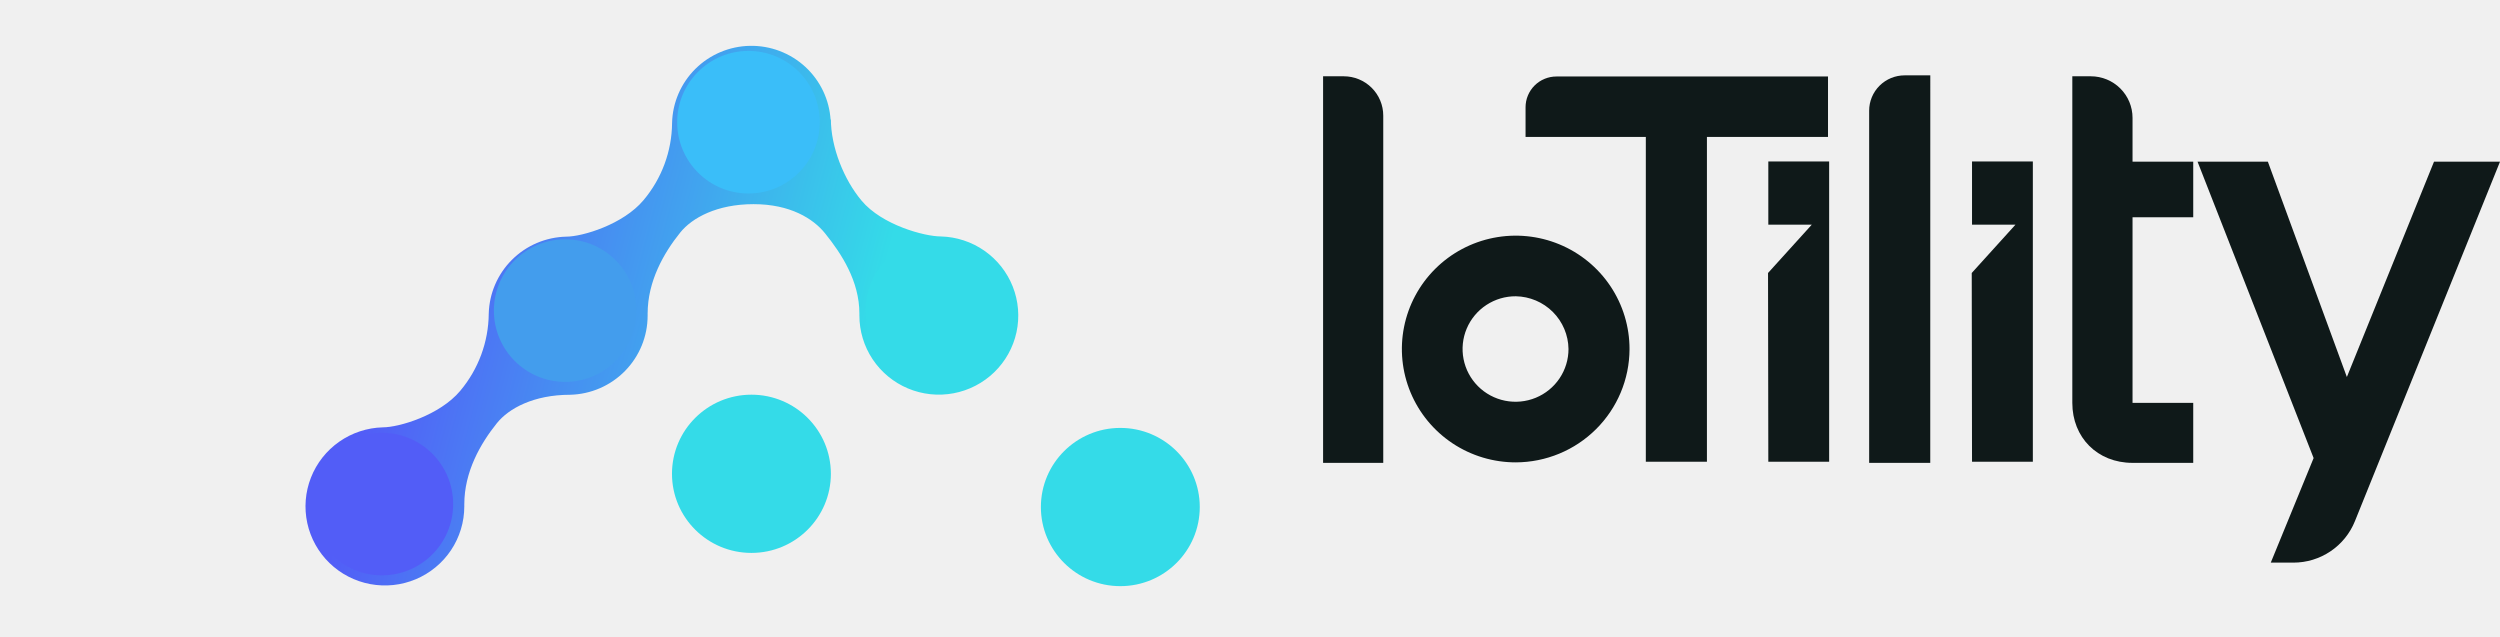
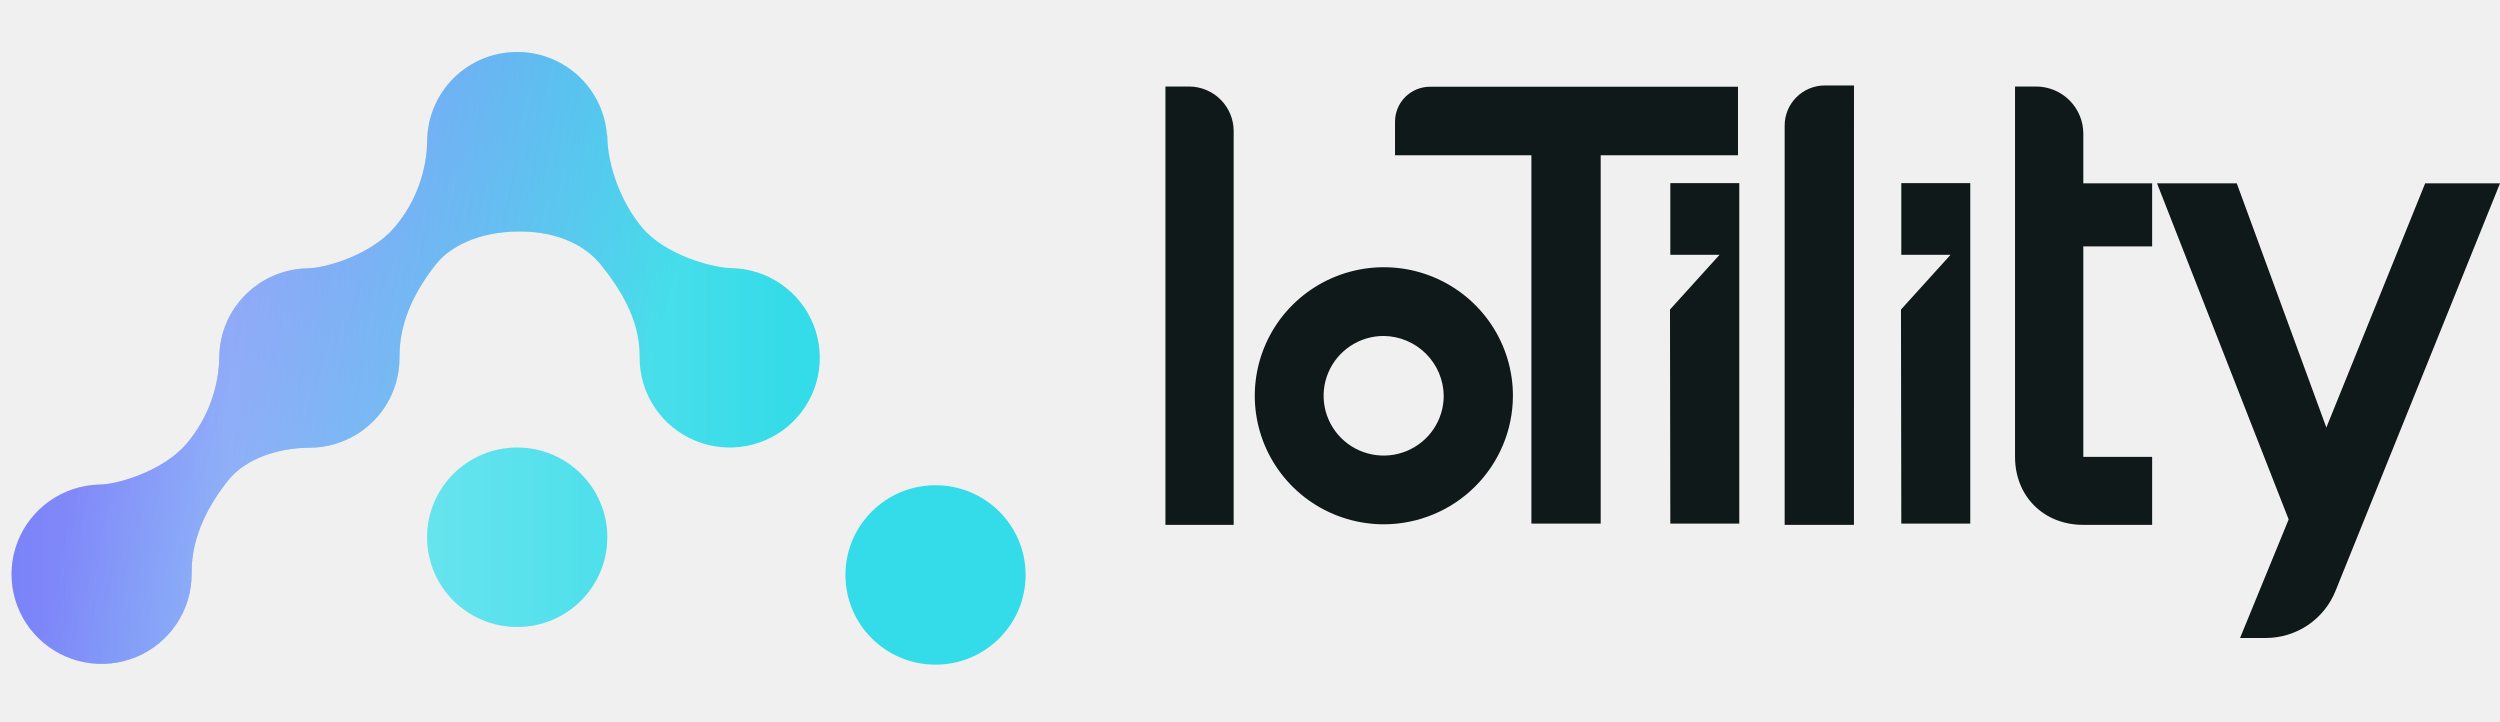
- <svg xmlns="http://www.w3.org/2000/svg" width="491" height="125" viewBox="0 46 491 125" fill="none">
+ <svg xmlns="http://www.w3.org/2000/svg" width="433" height="125" viewBox="58 46 433 125" fill="none">
  <style>
-         /* 1. Wave &amp; Z-Axis Expansion for Connected Dots */
-         @keyframes waveExpand {
- 
-             0%,
-             100% {
-                 transform: scale(1);
-                 opacity: 0.3;
-             }
- 
-             50% {
-                 transform: scale(1.4);
-                 opacity: 0.6;
-                 filter: blur(1px);
-             }
-         }
- 
-         /* 2. Floating Wave Animation for the whole arch */
-         @keyframes floatWave {
- 
-             0%,
-             100% {
-                 transform: translateY(0px);
-             }
- 
-             50% {
-                 transform: translateY(-8px);
-             }
-         }
- 
-         /* 3. Smooth Radar Pulse for separate dots */
-         @keyframes radarPing {
-             0% {
-                 transform: scale(1);
-                 opacity: 0.6;
-                 stroke-width: 2;
-             }
- 
-             100% {
-                 transform: scale(2.2);
-                 opacity: 0;
-                 stroke-width: 0.5;
-             }
-         }
- 
-         /* 4. Gentle breathing for the wordmark text */
-         @keyframes brandPulse {
- 
-             0%,
-             100% {
-                 opacity: 1;
-             }
- 
-             50% {
-                 opacity: 0.7;
-             }
-         }
- 
-         .arch-group {
-             animation: floatWave 4s ease-in-out infinite;
-             transform-origin: center;
-         }
- 
-         .node-overlay {
-             transform-origin: center;
-             animation: waveExpand 3s ease-in-out infinite;
-         }
- 
-         .node-1 {
-             animation-delay: 0s;
-             transform-origin: 15px 100px;
-         }
- 
-         .node-2 {
-             animation-delay: 0.6s;
-             transform-origin: 51px 62px;
-         }
- 
-         .node-3 {
-             animation-delay: 1.2s;
-             transform-origin: 87px 25px;
-         }
- 
-         .node-4 {
-             animation-delay: 1.8s;
-             transform-origin: 124px 62px;
-         }
- 
-         .ping {
-             animation: radarPing 3s infinite cubic-bezier(0.25, 0.46, 0.45, 0.94);
-         }
- 
-         .ping-1 {
-             transform-origin: 87.5px 94px;
-         }
- 
-         .ping-2 {
-             transform-origin: 160px 100px;
-             animation-delay: 1.5s;
-         }
- 
-         .brand-text {
-             animation: brandPulse 3s ease-in-out infinite;
-         }
+   /* Radar pings from the two connection dots, in the logo's own cyan. */
+   @keyframes radarPing {
+     0% { transform: scale(1); opacity: 0.55; stroke-width: 2; }
+     100% { transform: scale(2.2); opacity: 0; stroke-width: 0.5; }
+   }
+   .ping { animation: radarPing 3s infinite cubic-bezier(0.25, 0.46, 0.45, 0.94); }
+   .ping-1 { transform-origin: 87.58px 94.05px; }
+   .ping-2 { transform-origin: 160px 100px; animation-delay: 1.5s; }
+   /* A soft light sweep across the artwork; the shapes and their colours are never altered. */
+   .sheen {
+     transform-box: view-box;
+     animation: sheen 3.6s cubic-bezier(0.45, 0, 0.2, 1) infinite;
+   }
+   @keyframes sheen {
+     0% { transform: translateX(-221px); }
+     62%, 100% { transform: translateX(516px); }
+   }
+   @media (prefers-reduced-motion: reduce) {
+     .sheen, .ping { animation: none; opacity: 0; }
+   }
    </style>
  <defs>
    <linearGradient id="loader-gradient" x1="3.272" y1="50.395" x2="138.661" y2="85.96" gradientUnits="userSpaceOnUse">
      <stop offset="0.12" stop-color="#525DF7" />
      <stop offset="0.77" stop-color="#34DBE8" />
    </linearGradient>
    <clipPath id="text-clip">
      <rect width="431" height="125" fill="white" />
    </clipPath>
+     <linearGradient id="loader-sheen" x1="0" y1="0" x2="1" y2="0">
+       <stop offset="0" stop-color="#fff" stop-opacity="0" />
+       <stop offset="0.5" stop-color="#fff" stop-opacity="0.38" />
+       <stop offset="1" stop-color="#fff" stop-opacity="0" />
+     </linearGradient>
+     <mask id="loader-logo-mask" style="mask-type: alpha">
+       <use href="#loader-logo" />
+     </mask>
  </defs>
-   <g transform="translate(0, 0)">
-     <g transform="translate(60, 45)">
-       <g>
-         <circle cx="87.58" cy="94.05" r="14" stroke="#34DBE8" fill="none" class="ping ping-1" />
-         <path d="M87.581 109.592C96.198 109.592 103.183 102.636 103.183 94.054C103.183 85.472 96.198 78.516 87.581 78.516C78.964 78.516 71.978 85.472 71.978 94.054C71.978 102.636 78.964 109.592 87.581 109.592Z" fill="#34DBE8" />
+   <g id="loader-logo">
+     <g transform="translate(0, 0)">
+       <g transform="translate(60, 45)">
+         <g>
+           <circle cx="87.58" cy="94.05" r="14" stroke="#34DBE8" fill="none" class="ping ping-1" />
+           <path d="M87.581 109.592C96.198 109.592 103.183 102.636 103.183 94.054C103.183 85.472 96.198 78.516 87.581 78.516C78.964 78.516 71.978 85.472 71.978 94.054C71.978 102.636 78.964 109.592 87.581 109.592Z" fill="#34DBE8" />
+         </g>
+         <g>
+           <path d="M124.787 47.439C121.586 47.439 113.225 45.2 109.224 40.419C105.744 36.283 103.183 29.909 103.183 24.331L103.135 24.594C102.895 20.595 101.111 16.844 98.158 14.125C95.205 11.406 91.31 9.929 87.289 10.003C83.267 10.077 79.43 11.696 76.58 14.522C73.73 17.349 72.087 21.163 71.995 25.167C71.946 30.708 69.966 36.06 66.394 40.307C62.393 45.088 54.392 47.479 51.192 47.479C47.19 47.576 43.38 49.202 40.55 52.021C37.72 54.839 36.087 58.634 35.989 62.619C35.941 68.159 33.961 73.511 30.389 77.759C26.388 82.54 18.387 84.93 15.186 84.93C12.12 85.01 9.145 85.989 6.635 87.744C4.124 89.499 2.189 91.953 1.072 94.797C-0.046 97.642 -0.296 100.752 0.352 103.738C1.001 106.723 2.519 109.453 4.717 111.583C6.914 113.714 9.694 115.152 12.709 115.717C15.723 116.283 18.838 115.95 21.663 114.761C24.489 113.572 26.9 111.58 28.594 109.033C30.288 106.487 31.191 103.499 31.189 100.445C31.189 100.293 31.189 100.142 31.189 99.99V100.046C31.189 93.671 34.341 88.15 37.59 84.109C39.91 81.225 44.791 78.532 51.992 78.532C56.057 78.428 59.921 76.747 62.761 73.848C65.6 70.948 67.191 67.059 67.194 63.009C67.194 62.858 67.194 62.706 67.194 62.555V62.611C67.194 56.236 70.347 50.714 73.595 46.674C75.915 43.789 80.796 41.096 87.997 41.096C95.198 41.096 99.719 43.941 102.039 46.825C105.272 50.834 108.784 56.204 108.784 62.579V62.507C108.784 62.666 108.784 62.818 108.784 62.977C108.785 66.033 109.691 69.021 111.388 71.567C113.086 74.113 115.499 76.104 118.327 77.291C121.155 78.478 124.271 78.808 127.286 78.24C130.301 77.672 133.081 76.231 135.278 74.098C137.476 71.964 138.992 69.233 139.639 66.246C140.285 63.258 140.033 60.147 138.913 57.302C137.793 54.457 135.856 52.003 133.343 50.249C130.83 48.495 127.854 47.517 124.787 47.439Z" fill="url(#loader-gradient)" />
+         </g>
+         <g>
+           <circle cx="160" cy="100" r="14" stroke="#34DBE8" fill="none" class="ping ping-2" />
+           <path d="M160.032 116.119C168.649 116.119 175.634 109.162 175.634 100.58C175.634 91.999 168.649 85.042 160.032 85.042C151.415 85.042 144.43 91.999 144.43 100.58C144.43 109.162 151.415 116.119 160.032 116.119Z" fill="#34DBE8" />
+         </g>
      </g>
-       <g class="arch-group">
-         <path d="M124.787 47.439C121.586 47.439 113.225 45.2 109.224 40.419C105.744 36.283 103.183 29.909 103.183 24.331L103.135 24.594C102.895 20.595 101.111 16.844 98.158 14.125C95.205 11.406 91.31 9.929 87.289 10.003C83.267 10.077 79.43 11.696 76.58 14.522C73.73 17.349 72.087 21.163 71.995 25.167C71.946 30.708 69.966 36.06 66.394 40.307C62.393 45.088 54.392 47.479 51.192 47.479C47.19 47.576 43.38 49.202 40.55 52.021C37.72 54.839 36.087 58.634 35.989 62.619C35.941 68.159 33.961 73.511 30.389 77.759C26.388 82.54 18.387 84.93 15.186 84.93C12.12 85.01 9.145 85.989 6.635 87.744C4.124 89.499 2.189 91.953 1.072 94.797C-0.046 97.642 -0.296 100.752 0.352 103.738C1.001 106.723 2.519 109.453 4.717 111.583C6.914 113.714 9.694 115.152 12.709 115.717C15.723 116.283 18.838 115.95 21.663 114.761C24.489 113.572 26.9 111.58 28.594 109.033C30.288 106.487 31.191 103.499 31.189 100.445C31.189 100.293 31.189 100.142 31.189 99.99V100.046C31.189 93.671 34.341 88.15 37.59 84.109C39.91 81.225 44.791 78.532 51.992 78.532C56.057 78.428 59.921 76.747 62.761 73.848C65.6 70.948 67.191 67.059 67.194 63.009C67.194 62.858 67.194 62.706 67.194 62.555V62.611C67.194 56.236 70.347 50.714 73.595 46.674C75.915 43.789 80.796 41.096 87.997 41.096C95.198 41.096 99.719 43.941 102.039 46.825C105.272 50.834 108.784 56.204 108.784 62.579V62.507C108.784 62.666 108.784 62.818 108.784 62.977C108.785 66.033 109.691 69.021 111.388 71.567C113.086 74.113 115.499 76.104 118.327 77.291C121.155 78.478 124.271 78.808 127.286 78.24C130.301 77.672 133.081 76.231 135.278 74.098C137.476 71.964 138.992 69.233 139.639 66.246C140.285 63.258 140.033 60.147 138.913 57.302C137.793 54.457 135.856 52.003 133.343 50.249C130.83 48.495 127.854 47.517 124.787 47.439Z" fill="url(#loader-gradient)" />
-         <circle cx="15" cy="100" r="14" fill="#525DF7" class="node-overlay node-1" />
-         <circle cx="51" cy="62" r="14" fill="#439DED" class="node-overlay node-2" />
-         <circle cx="87" cy="25" r="14" fill="#3ABEF9" class="node-overlay node-3" />
-         <circle cx="124" cy="62" r="14" fill="#34DBE8" class="node-overlay node-4" />
-       </g>
-       <g>
-         <circle cx="160" cy="100" r="14" stroke="#34DBE8" fill="none" class="ping ping-2" />
-         <path d="M160.032 116.119C168.649 116.119 175.634 109.162 175.634 100.58C175.634 91.999 168.649 85.042 160.032 85.042C151.415 85.042 144.43 91.999 144.43 100.58C144.43 109.162 151.415 116.119 160.032 116.119Z" fill="#34DBE8" />
+     </g>
+     <g transform="translate(60, 31.5)">
+       <g clip-path="url(#text-clip)">
+         <path d="M211.671 105.406H199.854V29.483H203.918C205.974 29.483 207.946 30.297 209.4 31.745C210.854 33.193 211.671 35.157 211.671 37.204V105.406Z" fill="#0F1919" />
+         <path d="M237.723 105.31C233.299 105.318 228.971 104.018 225.288 101.575C221.606 99.131 218.734 95.655 217.037 91.585C215.34 87.515 214.894 83.035 215.756 78.713C216.617 74.39 218.747 70.42 221.876 67.304C225.005 64.188 228.992 62.066 233.332 61.209C237.672 60.351 242.17 60.795 246.257 62.485C250.343 64.175 253.834 67.035 256.288 70.702C258.741 74.37 260.047 78.68 260.039 83.086C260.016 88.973 257.657 94.613 253.477 98.775C249.297 102.938 243.635 105.287 237.723 105.31ZM237.723 72.688C235.663 72.673 233.645 73.269 231.925 74.398C230.205 75.528 228.861 77.141 228.062 79.032C227.264 80.924 227.048 83.009 227.441 85.023C227.834 87.037 228.819 88.89 230.271 90.346C231.723 91.802 233.576 92.795 235.596 93.201C237.615 93.606 239.71 93.405 241.615 92.624C243.52 91.842 245.149 90.514 246.295 88.809C247.441 87.104 248.053 85.098 248.053 83.046C248.02 80.319 246.921 77.712 244.99 75.777C243.058 73.843 240.446 72.735 237.707 72.688H237.723Z" fill="#0F1919" />
+         <path d="M319.103 105.406H307.102V36.24C307.102 34.4 307.836 32.634 309.143 31.333C310.45 30.031 312.222 29.3 314.071 29.3H319.111L319.103 105.406Z" fill="#0F1919" />
+         <path d="M370.751 105.406H358.83C351.925 105.406 347.004 100.418 347.004 93.636V29.483H350.636C352.809 29.483 354.893 30.343 356.43 31.873C357.966 33.403 358.83 35.479 358.83 37.643V46.248H370.751V57.173H358.83V93.629H370.751V105.406Z" fill="#0F1919" />
+         <path d="M385.41 46.257L400.924 88.545L418.038 46.257H431L402.5 116.872C401.531 119.273 399.862 121.33 397.709 122.779C395.556 124.227 393.017 125.001 390.418 125H385.978L394.395 104.465L371.6 46.257H385.41Z" fill="#0F1919" />
+         <path d="M299.02 29.523H245.692C244.895 29.522 244.105 29.677 243.369 29.98C242.632 30.283 241.962 30.728 241.398 31.289C240.834 31.85 240.387 32.516 240.082 33.25C239.776 33.983 239.619 34.769 239.619 35.563V41.388H263.239V105.183H275.24V41.388H299.02V29.523Z" fill="#0F1919" />
+         <path d="M287.298 46.217V58.631H295.827L287.242 68.114L287.298 105.183H299.244V46.217H287.298Z" fill="#0F1919" />
+         <path d="M327.305 46.217V58.631H335.834L327.249 68.114L327.305 105.183H339.251V46.217H327.305Z" fill="#0F1919" />
      </g>
    </g>
  </g>
-   <g transform="translate(60, 31.5)" class="brand-text">
-     <g clip-path="url(#text-clip)">
-       <path d="M211.671 105.406H199.854V29.483H203.918C205.974 29.483 207.946 30.297 209.4 31.745C210.854 33.193 211.671 35.157 211.671 37.204V105.406Z" fill="#0F1919" />
-       <path d="M237.723 105.31C233.299 105.318 228.971 104.018 225.288 101.575C221.606 99.131 218.734 95.655 217.037 91.585C215.34 87.515 214.894 83.035 215.756 78.713C216.617 74.39 218.747 70.42 221.876 67.304C225.005 64.188 228.992 62.066 233.332 61.209C237.672 60.351 242.17 60.795 246.257 62.485C250.343 64.175 253.834 67.035 256.288 70.702C258.741 74.37 260.047 78.68 260.039 83.086C260.016 88.973 257.657 94.613 253.477 98.775C249.297 102.938 243.635 105.287 237.723 105.31ZM237.723 72.688C235.663 72.673 233.645 73.269 231.925 74.398C230.205 75.528 228.861 77.141 228.062 79.032C227.264 80.924 227.048 83.009 227.441 85.023C227.834 87.037 228.819 88.89 230.271 90.346C231.723 91.802 233.576 92.795 235.596 93.201C237.615 93.606 239.71 93.405 241.615 92.624C243.52 91.842 245.149 90.514 246.295 88.809C247.441 87.104 248.053 85.098 248.053 83.046C248.02 80.319 246.921 77.712 244.99 75.777C243.058 73.843 240.446 72.735 237.707 72.688H237.723Z" fill="#0F1919" />
-       <path d="M319.103 105.406H307.102V36.24C307.102 34.4 307.836 32.634 309.143 31.333C310.45 30.031 312.222 29.3 314.071 29.3H319.111L319.103 105.406Z" fill="#0F1919" />
-       <path d="M370.751 105.406H358.83C351.925 105.406 347.004 100.418 347.004 93.636V29.483H350.636C352.809 29.483 354.893 30.343 356.43 31.873C357.966 33.403 358.83 35.479 358.83 37.643V46.248H370.751V57.173H358.83V93.629H370.751V105.406Z" fill="#0F1919" />
-       <path d="M385.41 46.257L400.924 88.545L418.038 46.257H431L402.5 116.872C401.531 119.273 399.862 121.33 397.709 122.779C395.556 124.227 393.017 125.001 390.418 125H385.978L394.395 104.465L371.6 46.257H385.41Z" fill="#0F1919" />
-       <path d="M299.02 29.523H245.692C244.895 29.522 244.105 29.677 243.369 29.98C242.632 30.283 241.962 30.728 241.398 31.289C240.834 31.85 240.387 32.516 240.082 33.25C239.776 33.983 239.619 34.769 239.619 35.563V41.388H263.239V105.183H275.24V41.388H299.02V29.523Z" fill="#0F1919" />
-       <path d="M287.298 46.217V58.631H295.827L287.242 68.114L287.298 105.183H299.244V46.217H287.298Z" fill="#0F1919" />
-       <path d="M327.305 46.217V58.631H335.834L327.249 68.114L327.305 105.183H339.251V46.217H327.305Z" fill="#0F1919" />
-     </g>
+   <g mask="url(#loader-logo-mask)" aria-hidden="true">
+     <rect class="sheen" x="0" y="46" width="196" height="125" fill="url(#loader-sheen)" />
  </g>
</svg>
